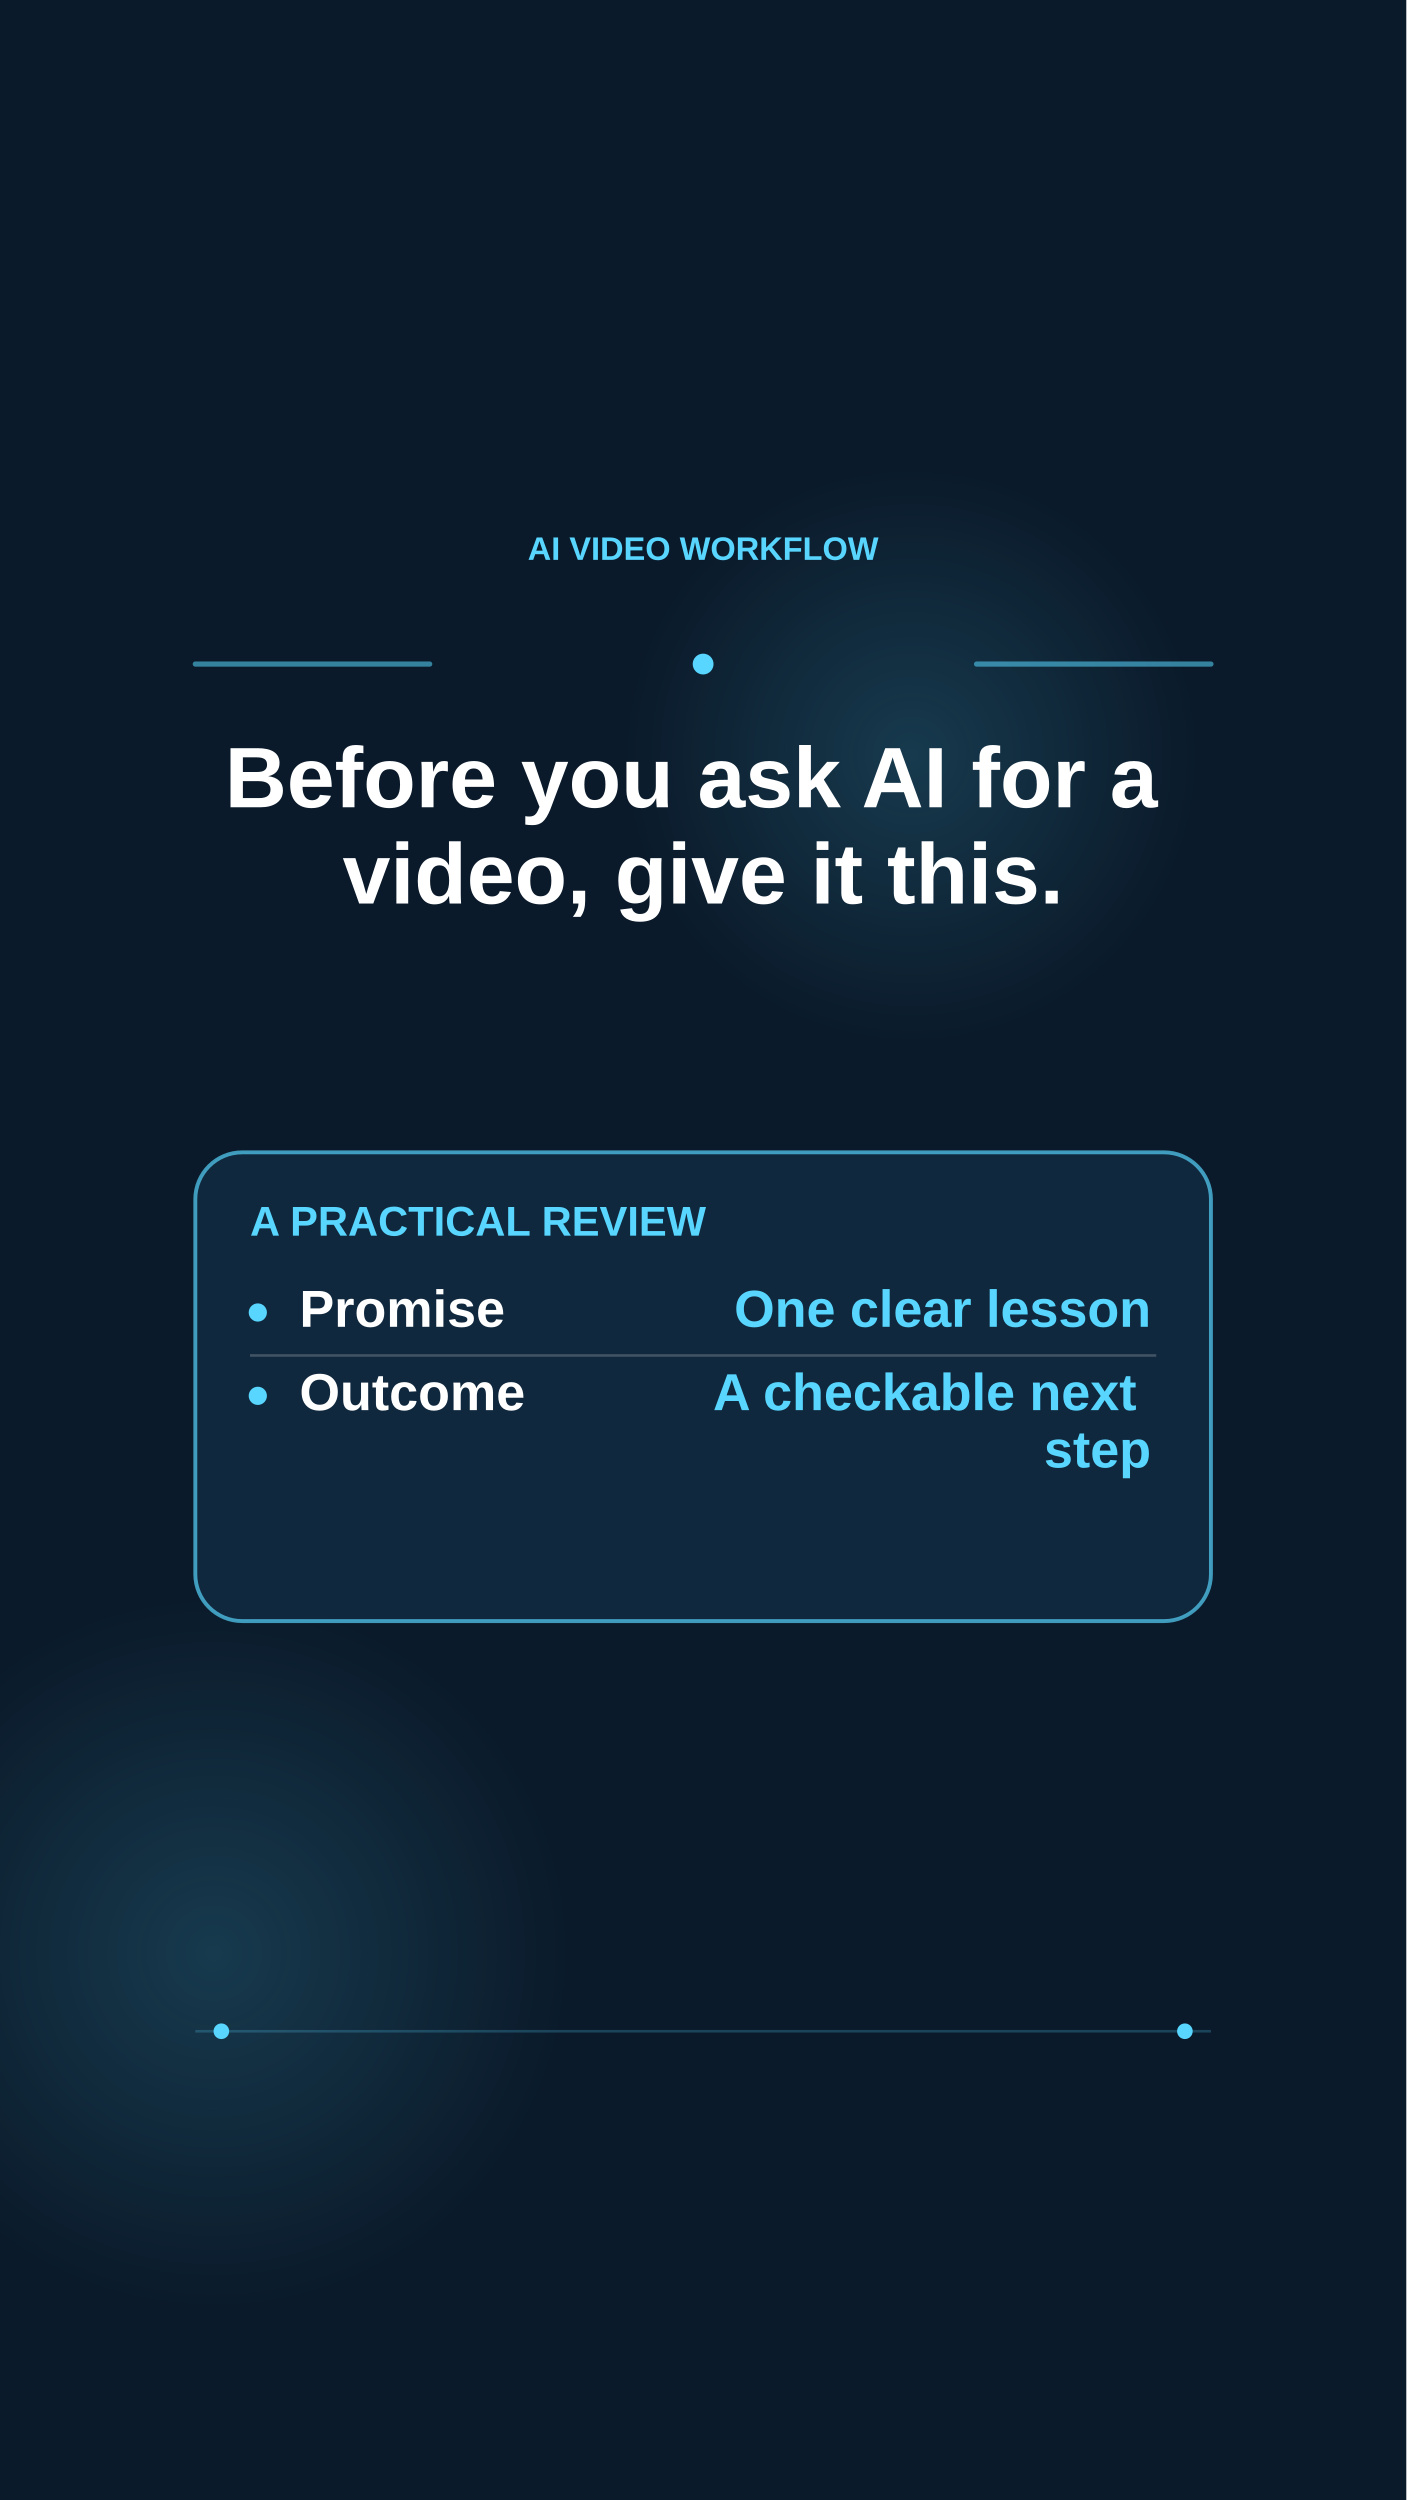
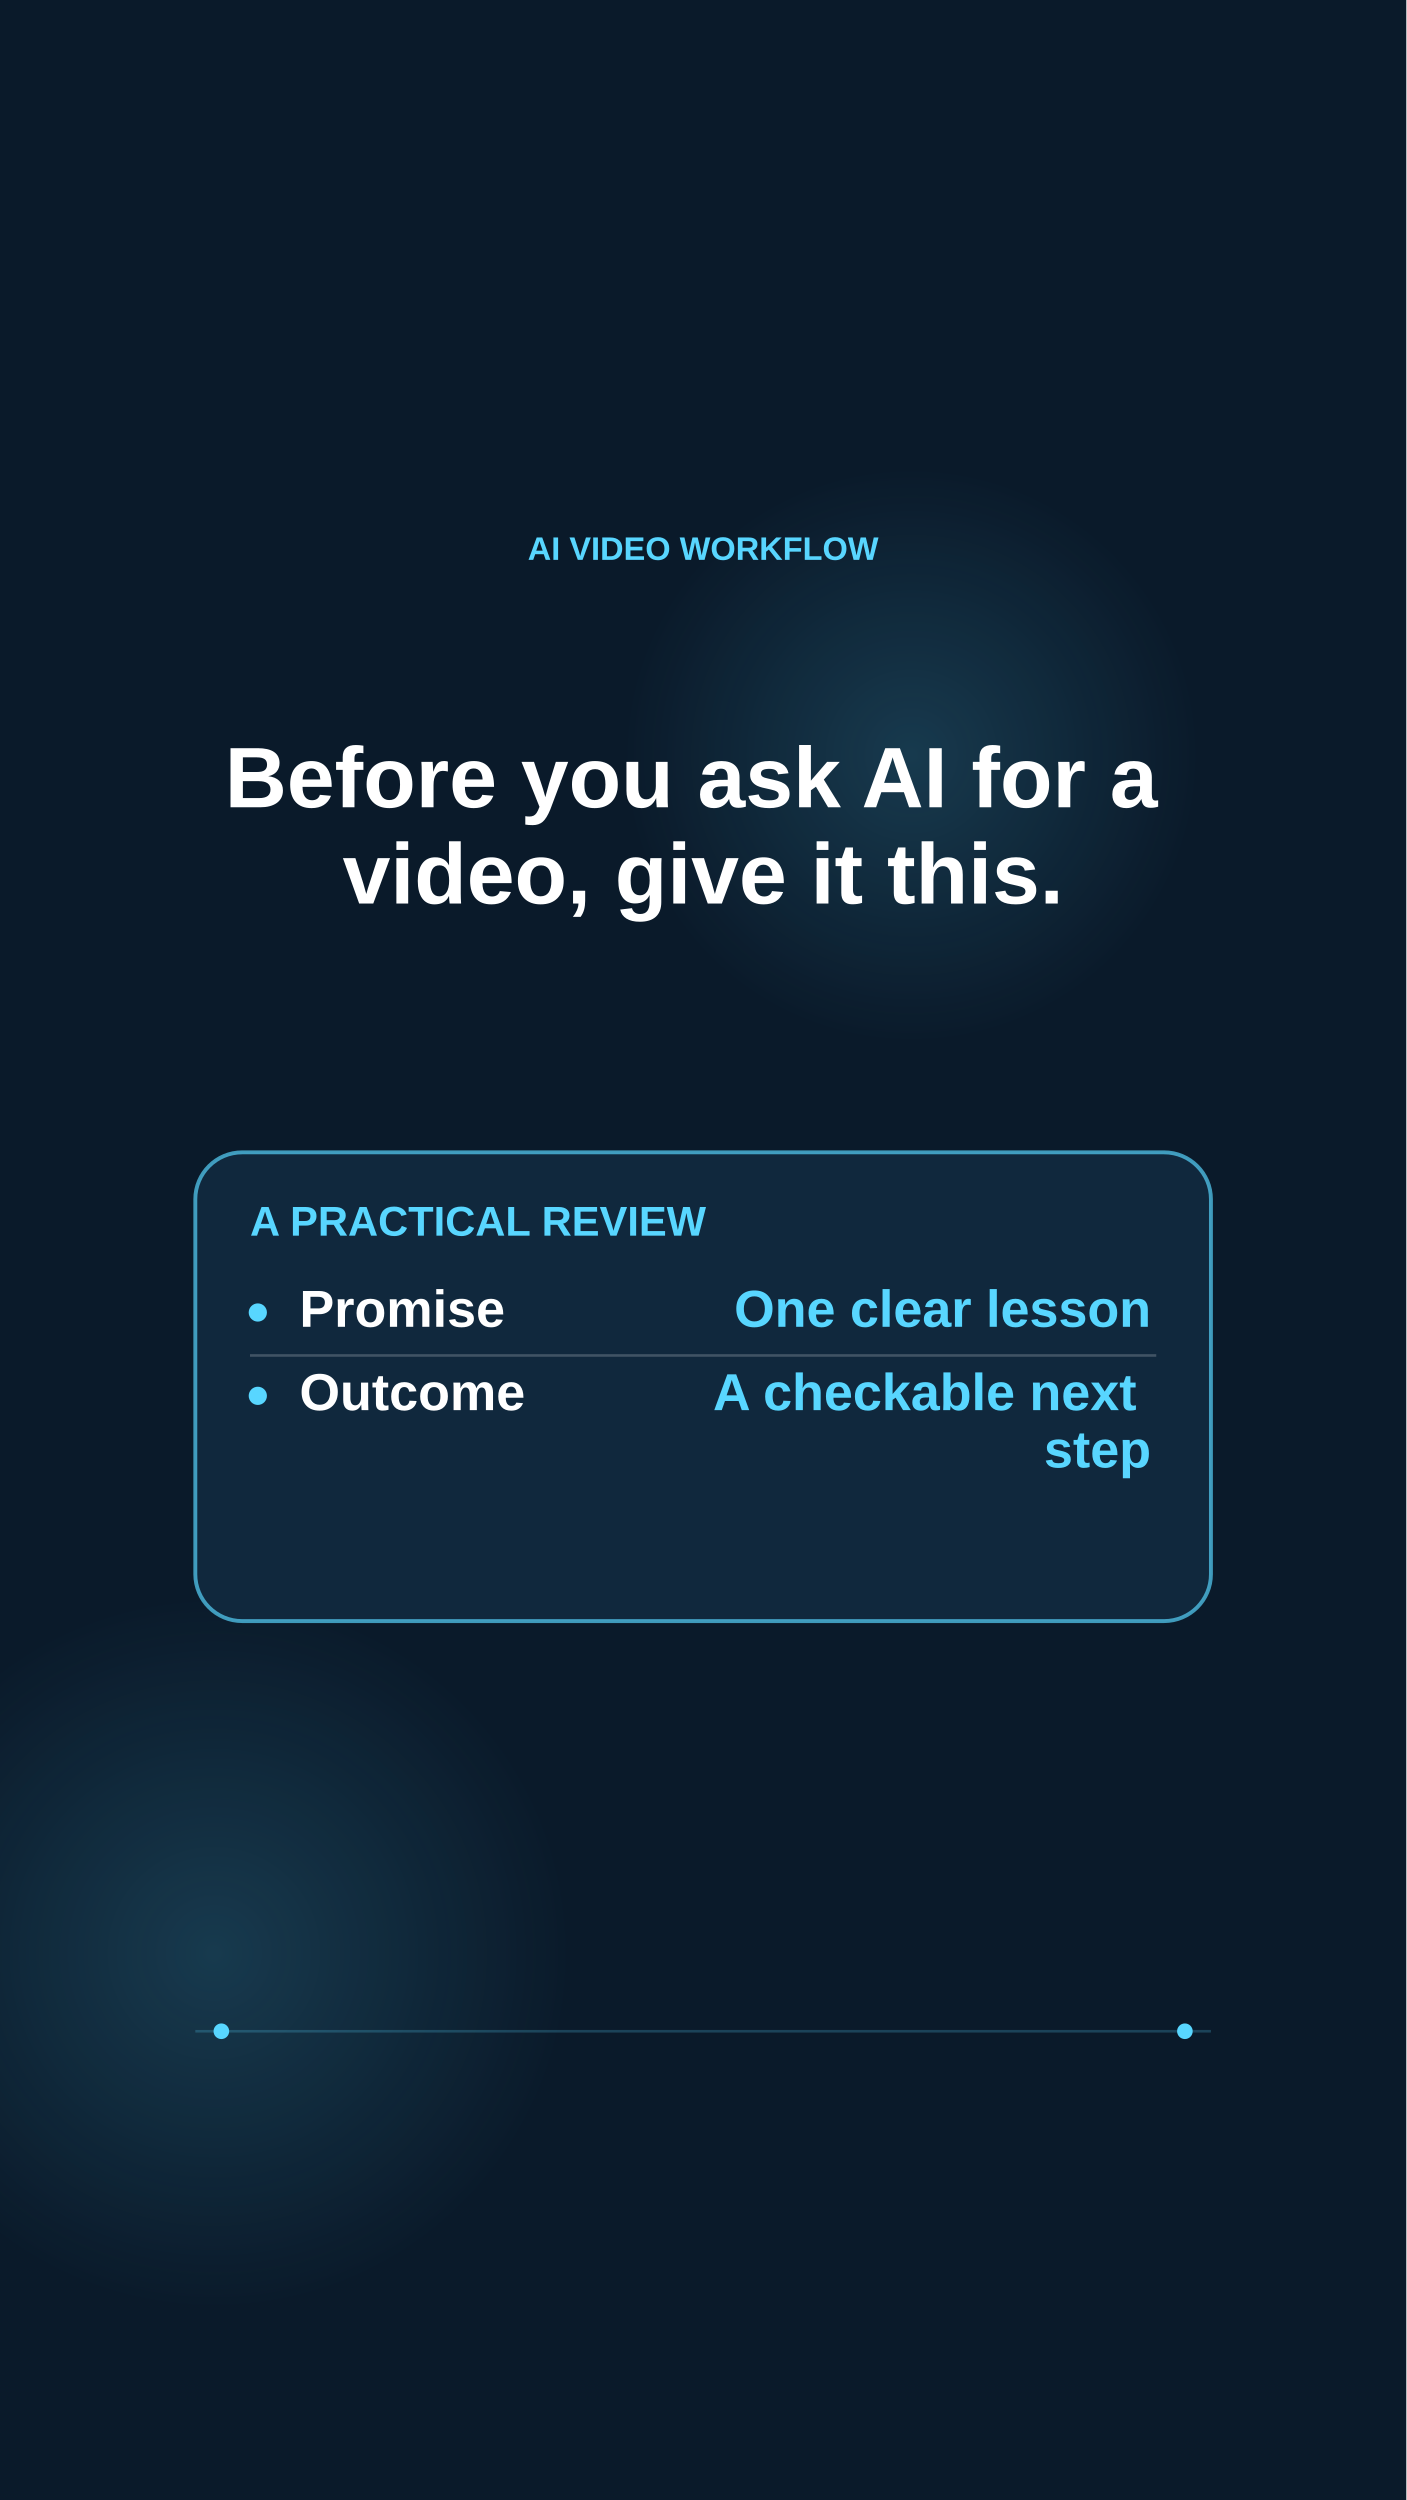
<svg xmlns="http://www.w3.org/2000/svg" width="1080" height="1920" viewBox="0 0 1080 1920">
  <defs>
    <radialGradient id="glow">
      <stop offset="0" stop-color="#58D6FF" stop-opacity=".17" />
      <stop offset="1" stop-color="#58D6FF" stop-opacity="0" />
    </radialGradient>
    <linearGradient id="edge" x1="0" y1="0" x2="1" y2="1">
      <stop stop-color="#58D6FF" stop-opacity=".45" />
      <stop offset="1" stop-color="#58D6FF" stop-opacity=".06" />
    </linearGradient>
  </defs>
  <rect width="1080" height="1920" fill="#0A1A2A" />
  <circle cx="700" cy="580" r="220" fill="url(#glow)" />
  <circle cx="164" cy="1500" r="275" fill="url(#glow)" />
  <path d="M70 0v1920" stroke="url(#edge)" stroke-width="2" />
-   <path d="M150 510h180M750 510h180" stroke="#58D6FF" stroke-opacity=".55" stroke-width="4" stroke-linecap="round" />
-   <circle cx="540" cy="510" r="8" fill="#58D6FF" />
  <text class="eyebrow" x="540" y="430" fill="#58D6FF" font-family="Arial, Helvetica, sans-serif" font-size="25" font-weight="700" text-anchor="middle">
    <tspan x="540" dy="0">AI VIDEO WORKFLOW</tspan>
  </text>
  <text class="headline" x="540" y="620" fill="#FFFFFF" font-family="Arial, Helvetica, sans-serif" font-size="66" font-weight="800" text-anchor="middle">
    <tspan x="540" dy="0">Before you ask AI for a</tspan>
    <tspan x="540" dy="73.92">video, give it this.</tspan>
  </text>
  <g>
    <rect x="150" y="885" width="780" height="360" rx="36" fill="#10283D" stroke="#58D6FF" stroke-opacity="0.68" stroke-width="3" />
    <text class="" x="192" y="949" fill="#58D6FF" font-family="Arial, Helvetica, sans-serif" font-size="32" font-weight="700" text-anchor="start">
      <tspan x="192" dy="0">A PRACTICAL REVIEW</tspan>
    </text>
    <circle cx="198" cy="1008" r="7" fill="#58D6FF" />
    <text class="" x="230" y="1019" fill="#FFFFFF" font-family="Arial, Helvetica, sans-serif" font-size="40" font-weight="700" text-anchor="start">
      <tspan x="230" dy="0">Promise</tspan>
    </text>
    <text class="" x="884" y="1019" fill="#58D6FF" font-family="Arial, Helvetica, sans-serif" font-size="40" font-weight="700" text-anchor="end">
      <tspan x="884" dy="0">One clear lesson</tspan>
    </text>
    <path d="M192 1041h696" stroke="#FFFFFF" stroke-opacity=".2" stroke-width="2" />
    <circle cx="198" cy="1072" r="7" fill="#58D6FF" />
    <text class="" x="230" y="1083" fill="#FFFFFF" font-family="Arial, Helvetica, sans-serif" font-size="40" font-weight="700" text-anchor="start">
      <tspan x="230" dy="0">Outcome</tspan>
    </text>
    <text class="" x="884" y="1083" fill="#58D6FF" font-family="Arial, Helvetica, sans-serif" font-size="40" font-weight="700" text-anchor="end">
      <tspan x="884" dy="0">A checkable next</tspan>
      <tspan x="884" dy="44">step</tspan>
    </text>
  </g>
  <path d="M150 1560h780" stroke="#58D6FF" stroke-opacity=".22" stroke-width="2" />
  <circle cx="170" cy="1560" r="6" fill="#58D6FF" />
  <circle cx="910" cy="1560" r="6" fill="#58D6FF" />
</svg>
